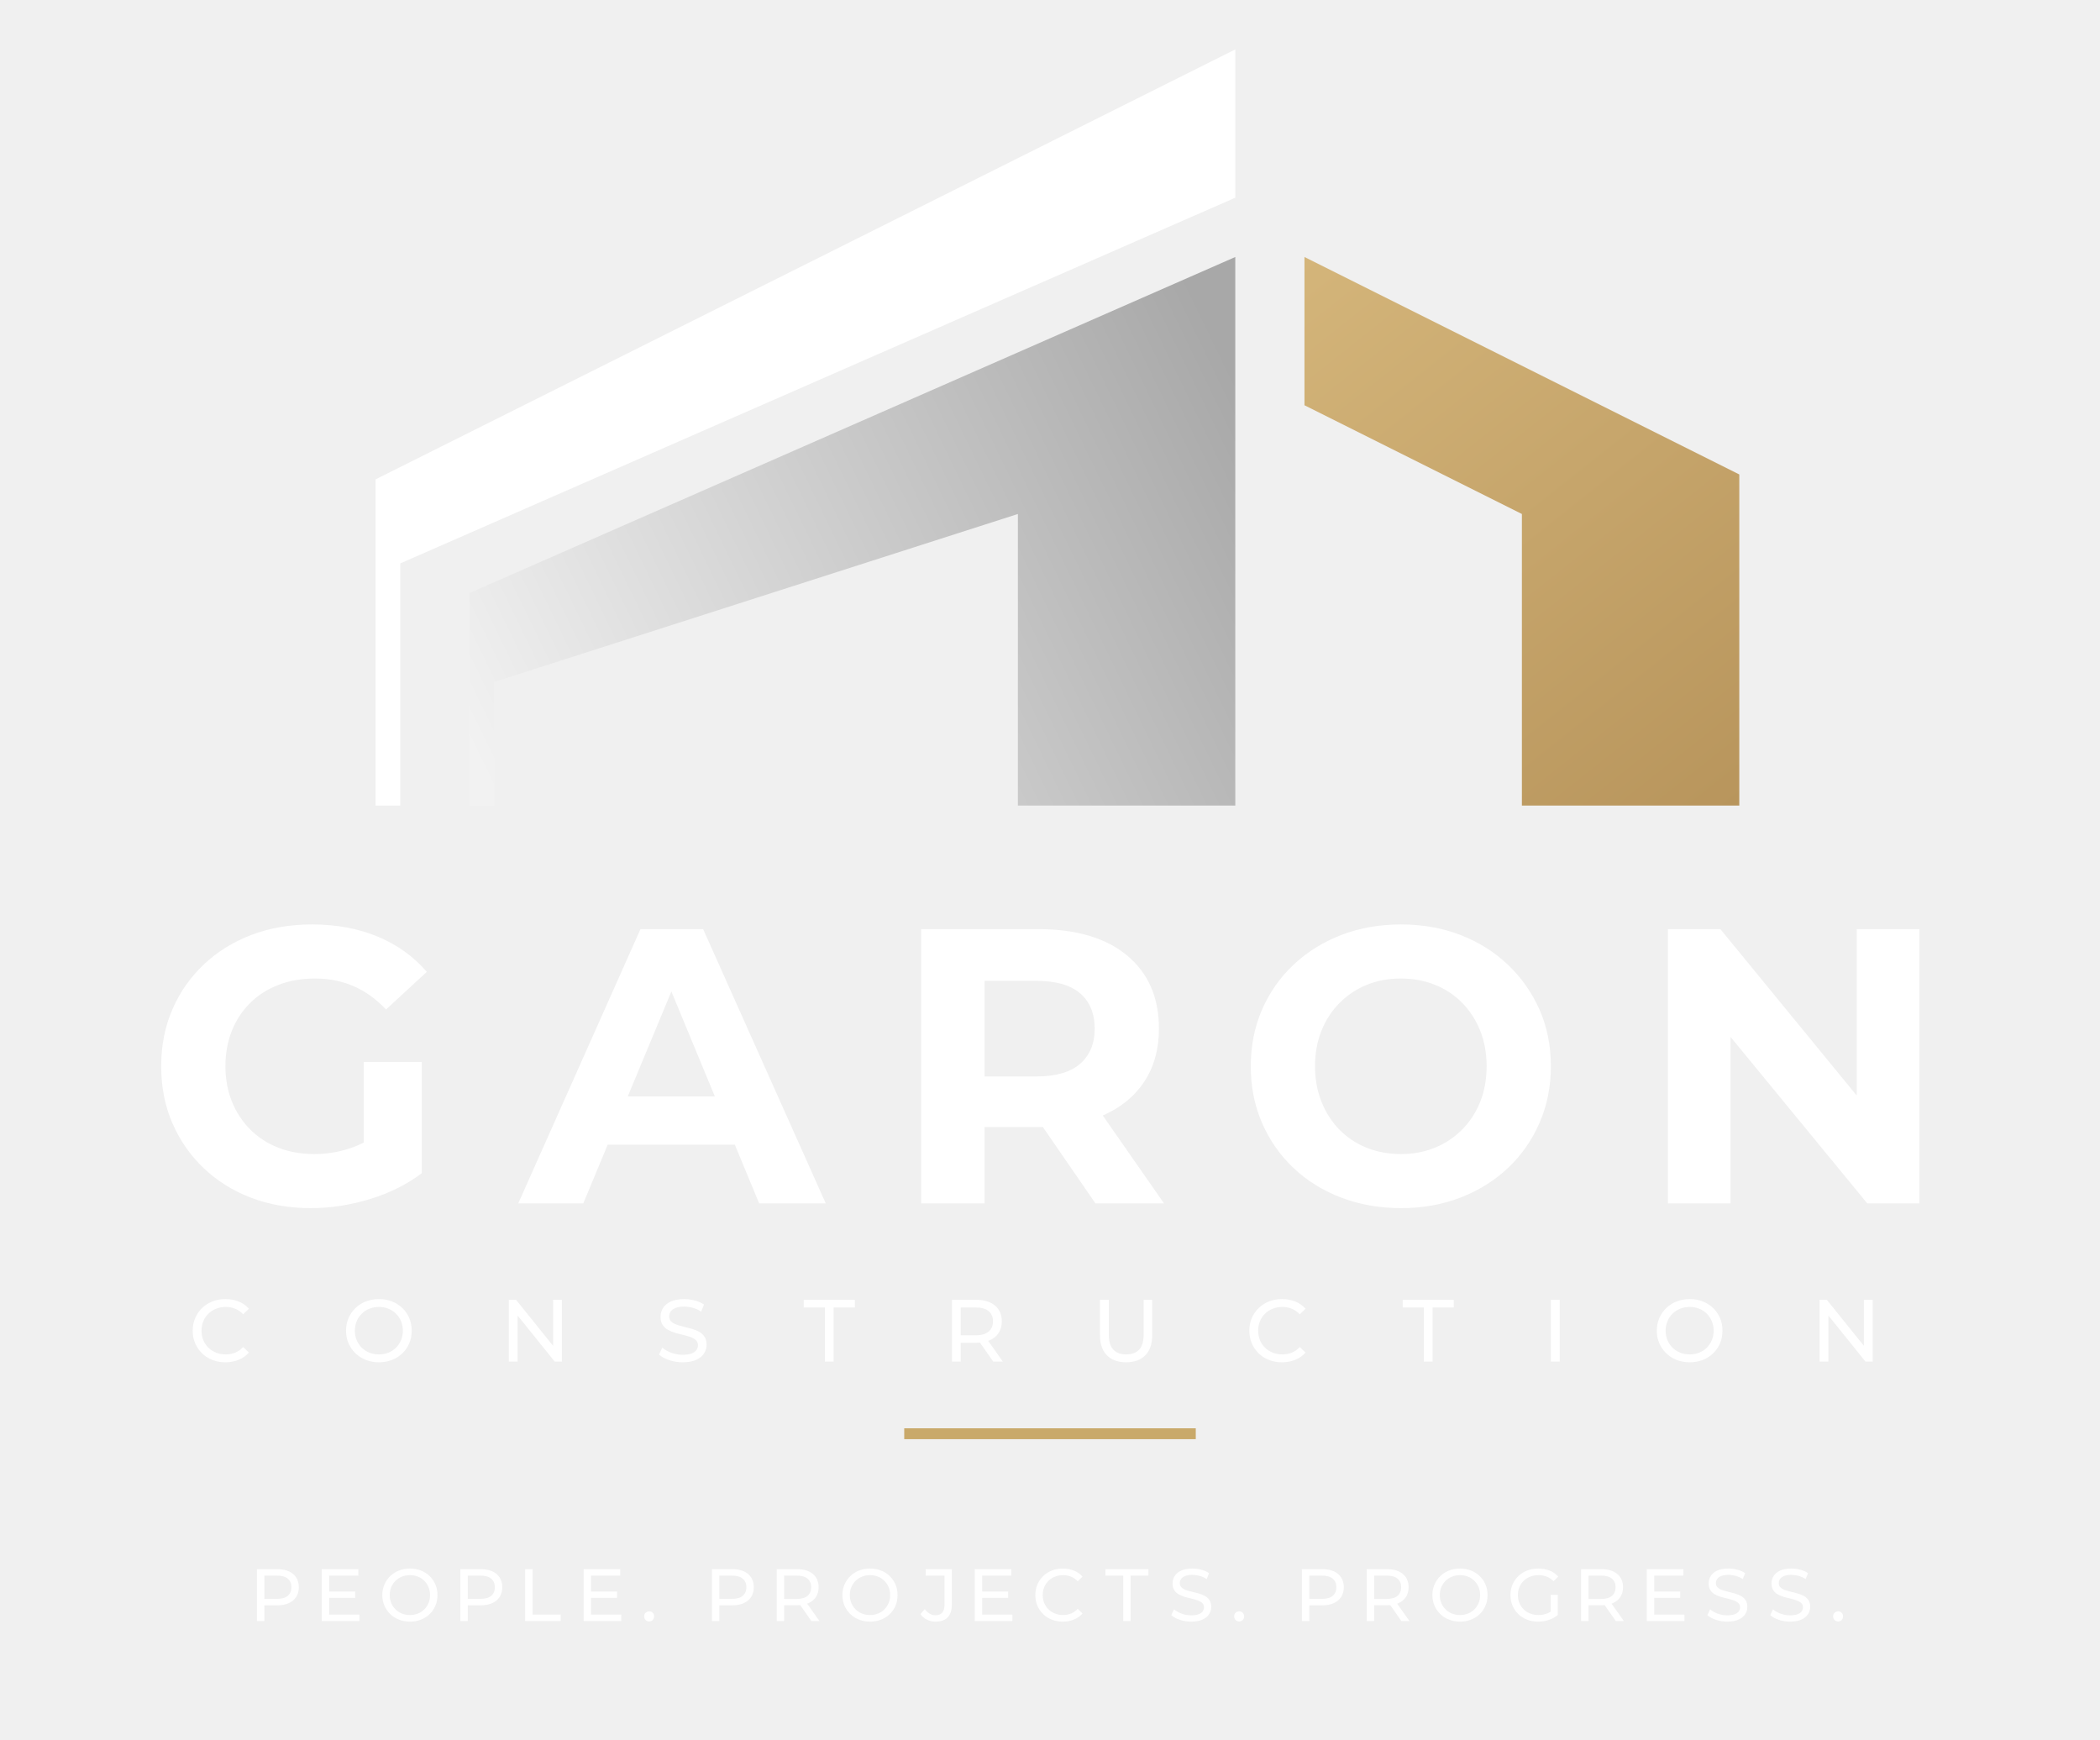
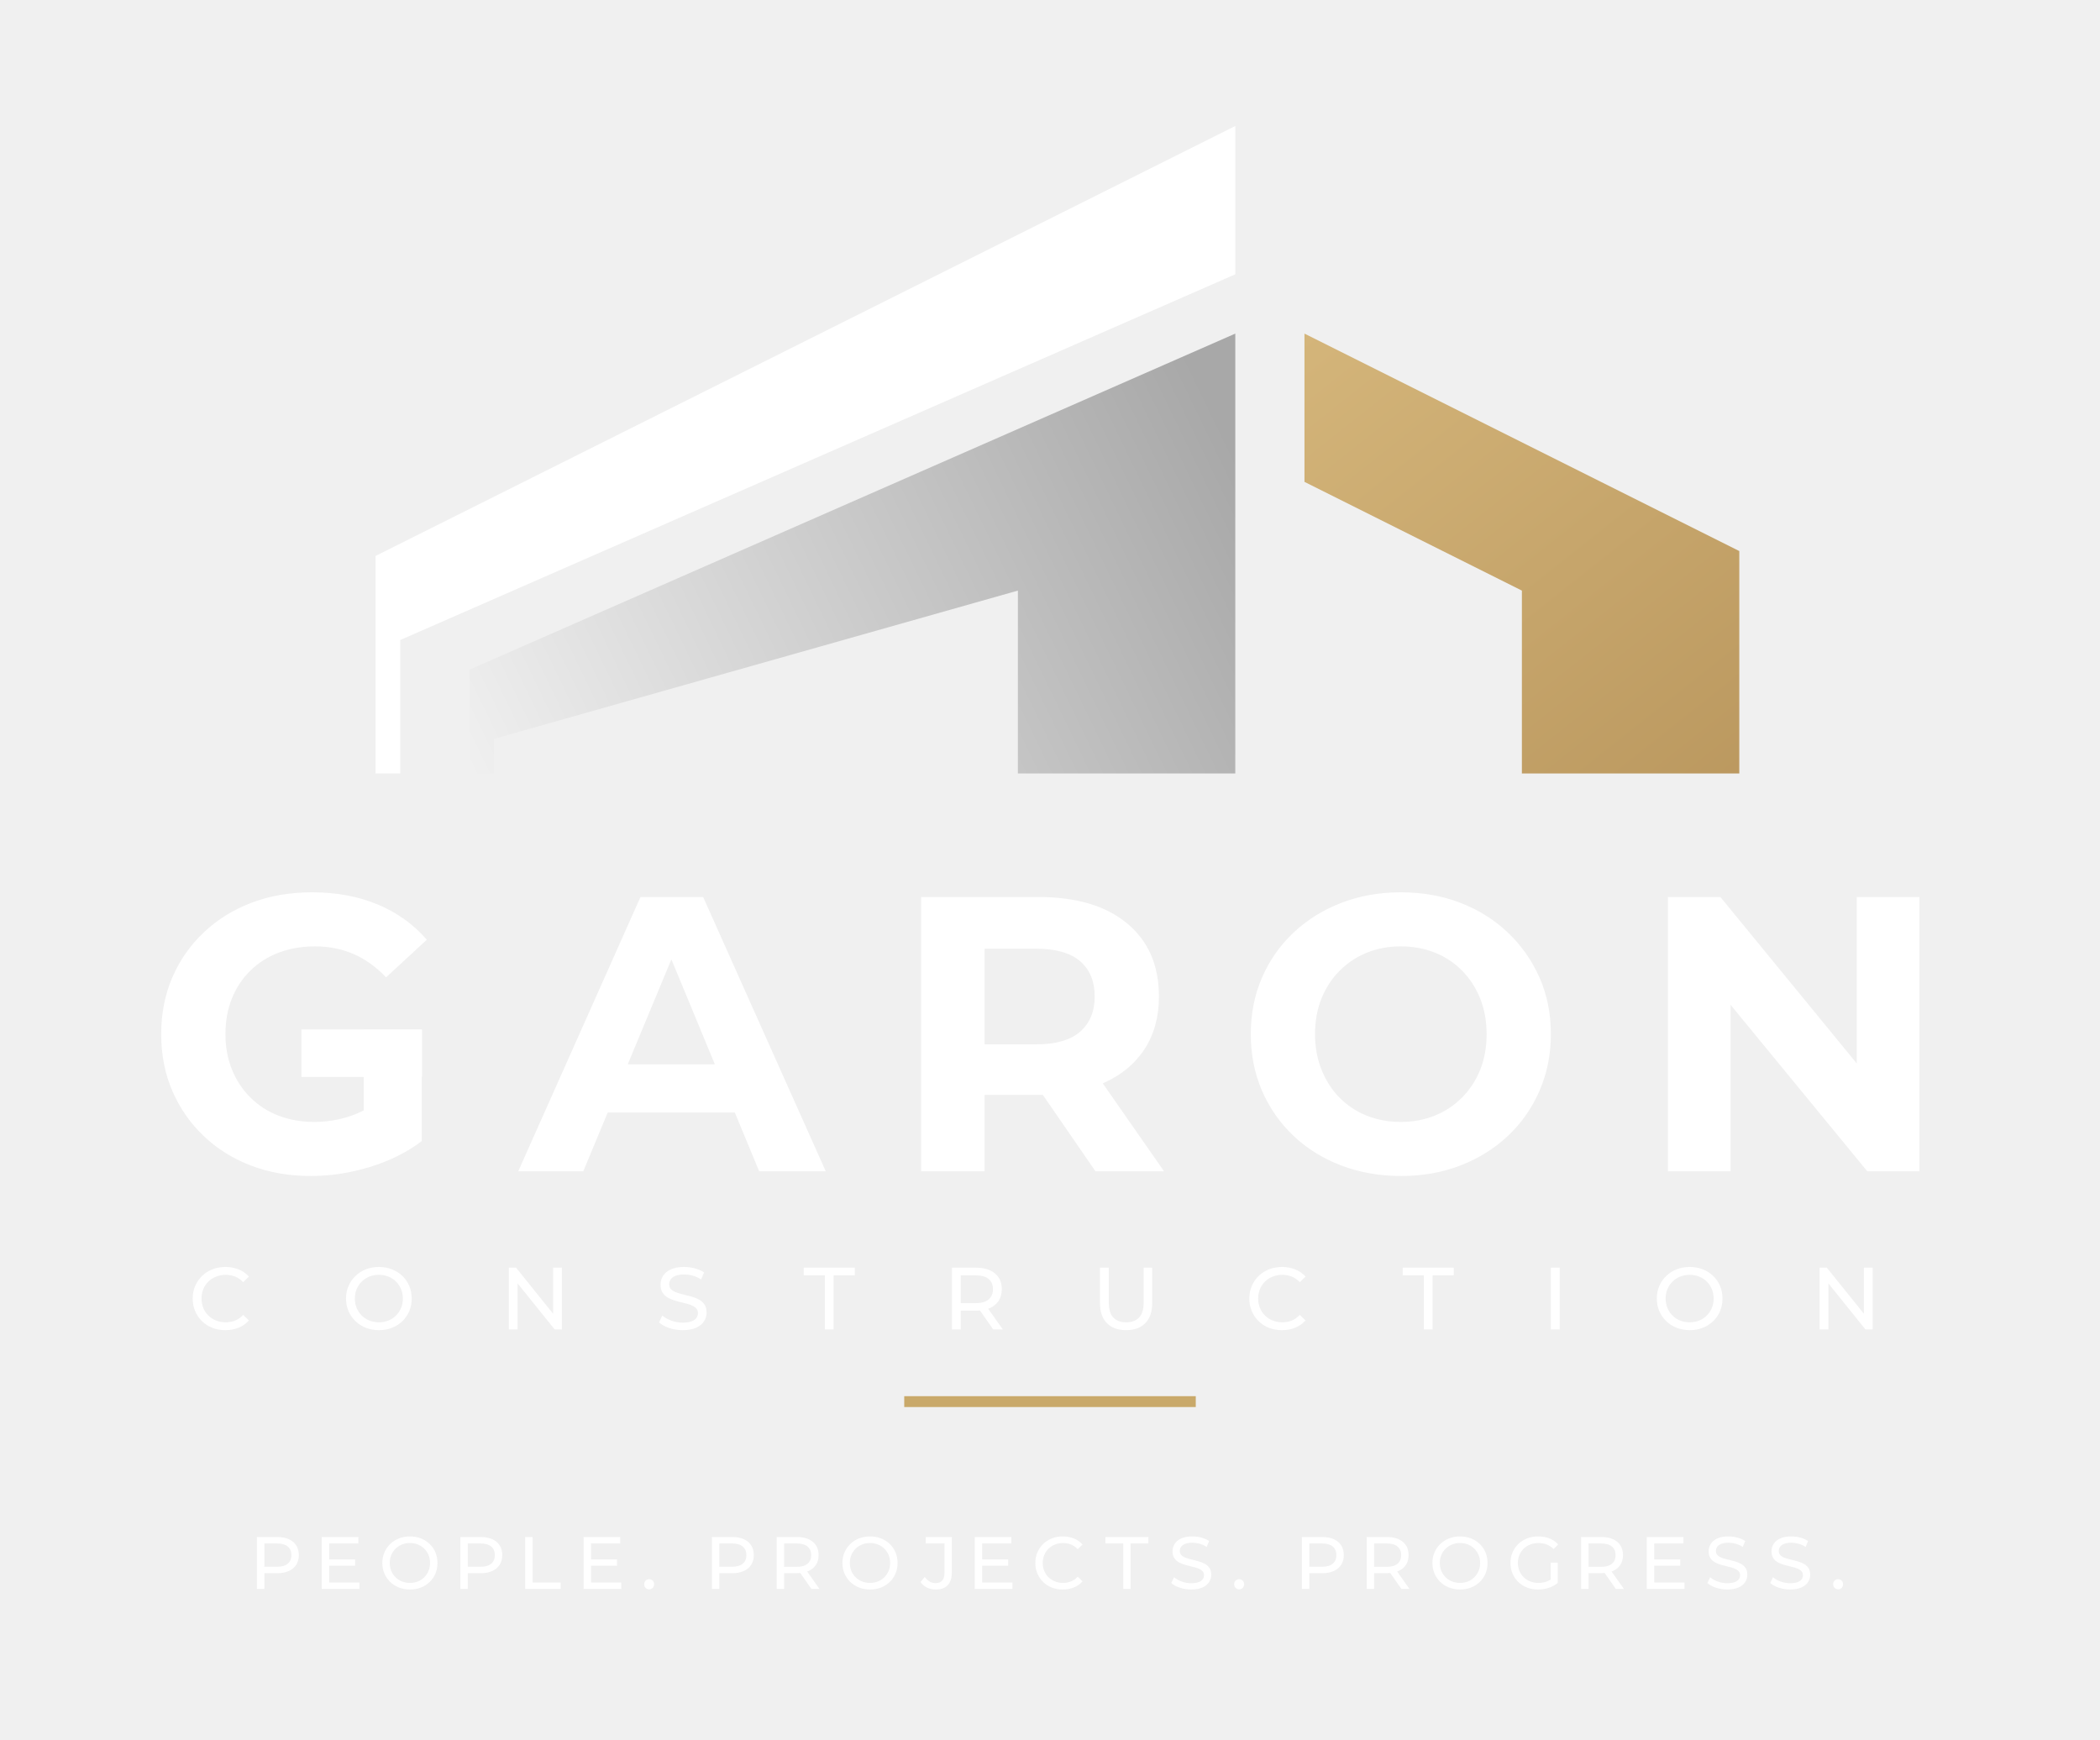
<svg xmlns="http://www.w3.org/2000/svg" viewBox="0 0 425 352" role="img" aria-label="GARON Construction">
  <defs>
    <linearGradient id="gmdark" x1="95" y1="165" x2="250" y2="90" gradientUnits="userSpaceOnUse">
      <stop offset="0" stop-color="#f2f2f2" />
      <stop offset="1" stop-color="#a8a8a8" />
    </linearGradient>
    <linearGradient id="ggdark" x1="264" y1="66" x2="352" y2="177" gradientUnits="userSpaceOnUse">
      <stop offset="0" stop-color="#d4b57a" />
      <stop offset="1" stop-color="#b8955c" />
    </linearGradient>
  </defs>
-   <g transform="translate(0,-14)">
-     <path fill="#ffffff" d="M250 24 L250 54 L81 128 L81 177 L76 177 L76 111 Z" />
-     <path fill="url(#gmdark)" d="M250 66 L250 177 L206 177 L206 118 L100 152 L100 177 L95 177 L95 134 Z" />
-     <path fill="url(#ggdark)" d="M264 66 L352 110 L352 177 L308 177 L308 118 L264 96 Z" />
+   <g transform="translate(0,1.5)">
+     <path fill="#ffffff" d="M250 24 L250 54 L81 128 L81 155 L76 155 L76 111 Z" />
+     <path fill="url(#gmdark)" d="M250 66 L250 155 L206 155 L206 118 L100 148 L100 155 L95 155 L95 134 Z" />
+     <path fill="url(#ggdark)" d="M264 66 L352 110 L352 155 L308 155 L308 118 L264 96 Z" />
+   </g>
+   <g transform="translate(0,-20.5)">
    <path fill="#ffffff" d="M62.909 258.451Q56.329 258.451 50.818 256.35Q45.308 254.249 41.225 250.364Q37.141 246.479 34.882 241.246Q32.622 236.014 32.622 229.75Q32.622 223.486 34.882 218.254Q37.141 213.021 41.264 209.136Q45.387 205.251 50.937 203.15Q56.487 201.049 63.147 201.049Q70.521 201.049 76.428 203.506Q82.334 205.964 86.378 210.642L78.132 218.254Q75.119 215.082 71.551 213.536Q67.984 211.99 63.781 211.99Q59.738 211.99 56.408 213.259Q53.078 214.527 50.66 216.906Q48.241 219.284 46.933 222.535Q45.625 225.786 45.625 229.75Q45.625 233.635 46.933 236.886Q48.241 240.136 50.66 242.555Q53.078 244.973 56.368 246.241Q59.659 247.51 63.623 247.51Q67.429 247.51 71.036 246.281Q74.644 245.052 78.053 242.119L85.347 251.395Q80.828 254.804 74.842 256.628Q68.856 258.451 62.909 258.451ZM85.347 251.395 73.613 249.73V228.878H85.347Z M104.88 257.5 129.618 202.0H142.303L167.12 257.5H153.641L133.344 208.501H138.418L118.042 257.5ZM117.249 245.607 120.658 235.855H149.201L152.69 245.607Z M186.421 257.5V202.0H210.128Q221.704 202.0 228.126 207.352Q234.548 212.704 234.548 222.139Q234.548 228.323 231.614 232.803Q228.681 237.282 223.289 239.661Q217.898 242.039 210.445 242.039H193.557L199.266 236.41V257.5ZM221.704 257.5 207.829 237.361H221.545L235.579 257.5ZM199.266 237.837 193.557 231.811H209.731Q215.678 231.811 218.611 229.235Q221.545 226.658 221.545 222.139Q221.545 217.54 218.611 215.003Q215.678 212.466 209.731 212.466H193.557L199.266 206.361Z M283.579 258.451Q276.999 258.451 271.409 256.311Q265.819 254.17 261.736 250.285Q257.653 246.4 255.393 241.167Q253.134 235.934 253.134 229.75Q253.134 223.566 255.393 218.333Q257.653 213.1 261.776 209.215Q265.899 205.33 271.449 203.189Q276.999 201.049 283.5 201.049Q290.081 201.049 295.591 203.189Q301.101 205.33 305.185 209.215Q309.268 213.1 311.567 218.293Q313.866 223.486 313.866 229.75Q313.866 235.934 311.567 241.207Q309.268 246.479 305.185 250.325Q301.101 254.17 295.591 256.311Q290.081 258.451 283.579 258.451ZM283.5 247.51Q287.226 247.51 290.358 246.241Q293.49 244.973 295.869 242.594Q298.247 240.216 299.555 236.965Q300.864 233.714 300.864 229.75Q300.864 225.786 299.555 222.535Q298.247 219.284 295.908 216.906Q293.569 214.527 290.398 213.259Q287.226 211.99 283.5 211.99Q279.774 211.99 276.642 213.259Q273.51 214.527 271.131 216.906Q268.753 219.284 267.445 222.535Q266.136 225.786 266.136 229.75Q266.136 233.635 267.445 236.925Q268.753 240.216 271.092 242.594Q273.431 244.973 276.602 246.241Q279.774 247.51 283.5 247.51Z M337.549 257.5V202.0H348.174L380.919 241.96H375.765V202.0H388.451V257.5H377.906L345.081 217.54H350.235V257.5Z" />
+     <rect x="61" y="228.8" width="24.4" height="9.6" fill="#ffffff" />
    <path fill="#ffffff" d="M45.607 289.643Q44.179 289.643 42.973 289.17Q41.768 288.696 40.884 287.83Q40.0 286.964 39.5 285.804Q39.0 284.643 39.0 283.25Q39.0 281.857 39.5 280.696Q40.0 279.536 40.893 278.67Q41.786 277.804 42.991 277.33Q44.196 276.857 45.625 276.857Q47.071 276.857 48.295 277.348Q49.518 277.839 50.375 278.804L49.214 279.929Q48.5 279.179 47.607 278.812Q46.714 278.446 45.696 278.446Q44.643 278.446 43.741 278.804Q42.839 279.161 42.179 279.804Q41.518 280.446 41.152 281.33Q40.786 282.214 40.786 283.25Q40.786 284.286 41.152 285.17Q41.518 286.054 42.179 286.696Q42.839 287.339 43.741 287.696Q44.643 288.054 45.696 288.054Q46.714 288.054 47.607 287.688Q48.5 287.321 49.214 286.554L50.375 287.679Q49.518 288.643 48.295 289.143Q47.071 289.643 45.607 289.643Z M76.692 289.643Q75.263 289.643 74.04 289.161Q72.817 288.679 71.924 287.812Q71.031 286.946 70.531 285.786Q70.031 284.625 70.031 283.25Q70.031 281.875 70.531 280.714Q71.031 279.554 71.924 278.688Q72.817 277.821 74.031 277.339Q75.245 276.857 76.692 276.857Q78.12 276.857 79.325 277.33Q80.531 277.804 81.433 278.67Q82.334 279.536 82.825 280.696Q83.317 281.857 83.317 283.25Q83.317 284.643 82.825 285.804Q82.334 286.964 81.433 287.83Q80.531 288.696 79.325 289.17Q78.12 289.643 76.692 289.643ZM76.692 288.054Q77.727 288.054 78.611 287.696Q79.495 287.339 80.147 286.688Q80.799 286.036 81.165 285.161Q81.531 284.286 81.531 283.25Q81.531 282.214 81.165 281.339Q80.799 280.464 80.147 279.812Q79.495 279.161 78.611 278.804Q77.727 278.446 76.692 278.446Q75.638 278.446 74.754 278.804Q73.87 279.161 73.209 279.812Q72.549 280.464 72.183 281.339Q71.817 282.214 71.817 283.25Q71.817 284.286 72.183 285.161Q72.549 286.036 73.209 286.688Q73.87 287.339 74.754 287.696Q75.638 288.054 76.692 288.054Z M102.972 289.5V277.0H104.437L112.705 287.268H111.937V277.0H113.722V289.5H112.258L103.99 279.232H104.758V289.5Z M138.164 289.643Q136.735 289.643 135.432 289.205Q134.128 288.768 133.378 288.071L134.039 286.679Q134.753 287.304 135.86 287.714Q136.968 288.125 138.164 288.125Q139.253 288.125 139.932 287.875Q140.61 287.625 140.932 287.188Q141.253 286.75 141.253 286.196Q141.253 285.554 140.834 285.161Q140.414 284.768 139.744 284.527Q139.075 284.286 138.271 284.107Q137.468 283.929 136.655 283.688Q135.843 283.446 135.173 283.071Q134.503 282.696 134.093 282.062Q133.682 281.429 133.682 280.429Q133.682 279.464 134.191 278.652Q134.7 277.839 135.762 277.348Q136.825 276.857 138.468 276.857Q139.557 276.857 140.628 277.143Q141.7 277.429 142.485 277.964L141.896 279.393Q141.093 278.857 140.2 278.616Q139.307 278.375 138.468 278.375Q137.414 278.375 136.735 278.643Q136.057 278.911 135.744 279.357Q135.432 279.804 135.432 280.357Q135.432 281.018 135.851 281.411Q136.271 281.804 136.941 282.036Q137.61 282.268 138.414 282.455Q139.218 282.643 140.03 282.875Q140.843 283.107 141.512 283.482Q142.182 283.857 142.593 284.482Q143.003 285.107 143.003 286.089Q143.003 287.036 142.485 287.848Q141.968 288.661 140.887 289.152Q139.807 289.643 138.164 289.643Z M166.945 289.5V278.554H162.659V277.0H172.998V278.554H168.713V289.5Z M192.654 289.5V277.0H197.529Q199.958 277.0 201.351 278.152Q202.744 279.304 202.744 281.357Q202.744 282.714 202.119 283.688Q201.494 284.661 200.333 285.179Q199.172 285.696 197.529 285.696H193.636L194.44 284.875V289.5ZM201.011 289.5 197.833 284.964H199.744L202.958 289.5ZM194.44 285.054 193.636 284.179H197.476Q199.19 284.179 200.074 283.438Q200.958 282.696 200.958 281.357Q200.958 280.018 200.074 279.286Q199.19 278.554 197.476 278.554H193.636L194.44 277.661Z M227.899 289.643Q225.435 289.643 224.024 288.232Q222.614 286.821 222.614 284.107V277.0H224.399V284.036Q224.399 286.125 225.319 287.089Q226.239 288.054 227.917 288.054Q229.614 288.054 230.533 287.089Q231.453 286.125 231.453 284.036V277.0H233.185V284.107Q233.185 286.821 231.783 288.232Q230.381 289.643 227.899 289.643Z M259.448 289.643Q258.019 289.643 256.814 289.17Q255.609 288.696 254.725 287.83Q253.841 286.964 253.341 285.804Q252.841 284.643 252.841 283.25Q252.841 281.857 253.341 280.696Q253.841 279.536 254.734 278.67Q255.627 277.804 256.832 277.33Q258.037 276.857 259.466 276.857Q260.912 276.857 262.136 277.348Q263.359 277.839 264.216 278.804L263.055 279.929Q262.341 279.179 261.448 278.812Q260.555 278.446 259.537 278.446Q258.484 278.446 257.582 278.804Q256.68 279.161 256.019 279.804Q255.359 280.446 254.993 281.33Q254.627 282.214 254.627 283.25Q254.627 284.286 254.993 285.17Q255.359 286.054 256.019 286.696Q256.68 287.339 257.582 287.696Q258.484 288.054 259.537 288.054Q260.555 288.054 261.448 287.688Q262.341 287.321 263.055 286.554L264.216 287.679Q263.359 288.643 262.136 289.143Q260.912 289.643 259.448 289.643Z M288.157 289.5V278.554H283.872V277.0H294.211V278.554H289.925V289.5Z M313.867 289.5V277.0H315.653V289.5Z M341.969 289.643Q340.541 289.643 339.317 289.161Q338.094 288.679 337.201 287.812Q336.308 286.946 335.808 285.786Q335.308 284.625 335.308 283.25Q335.308 281.875 335.808 280.714Q336.308 279.554 337.201 278.688Q338.094 277.821 339.308 277.339Q340.523 276.857 341.969 276.857Q343.398 276.857 344.603 277.33Q345.808 277.804 346.71 278.67Q347.612 279.536 348.103 280.696Q348.594 281.857 348.594 283.25Q348.594 284.643 348.103 285.804Q347.612 286.964 346.71 287.83Q345.808 288.696 344.603 289.17Q343.398 289.643 341.969 289.643ZM341.969 288.054Q343.005 288.054 343.889 287.696Q344.773 287.339 345.425 286.688Q346.076 286.036 346.442 285.161Q346.808 284.286 346.808 283.25Q346.808 282.214 346.442 281.339Q346.076 280.464 345.425 279.812Q344.773 279.161 343.889 278.804Q343.005 278.446 341.969 278.446Q340.916 278.446 340.032 278.804Q339.148 279.161 338.487 279.812Q337.826 280.464 337.46 281.339Q337.094 282.214 337.094 283.25Q337.094 284.286 337.46 285.161Q337.826 286.036 338.487 286.688Q339.148 287.339 340.032 287.696Q340.916 288.054 341.969 288.054Z M368.25 289.5V277.0H369.714L377.982 287.268H377.214V277.0H379.0V289.5H377.536L369.268 279.232H370.036V289.5Z" />
    <rect x="183" y="303" width="59" height="2.2" fill="#c9a96a" />
    <path fill="#ffffff" d="M52.0 342.0V331.5H56.095Q57.475 331.5 58.45 331.935Q59.425 332.37 59.95 333.195Q60.475 334.02 60.475 335.16Q60.475 336.3 59.95 337.118Q59.425 337.935 58.45 338.377Q57.475 338.82 56.095 338.82H52.825L53.5 338.115V342.0ZM53.5 338.265 52.825 337.515H56.05Q57.49 337.515 58.232 336.9Q58.975 336.285 58.975 335.16Q58.975 334.035 58.232 333.42Q57.49 332.805 56.05 332.805H52.825L53.5 332.055Z M65.114 342.0V331.5H72.524V332.805H66.614V340.695H72.734V342.0ZM66.479 337.305V336.03H71.879V337.305Z M82.968 342.12Q81.768 342.12 80.741 341.715Q79.713 341.31 78.963 340.582Q78.213 339.855 77.793 338.88Q77.373 337.905 77.373 336.75Q77.373 335.595 77.793 334.62Q78.213 333.645 78.963 332.918Q79.713 332.19 80.733 331.785Q81.753 331.38 82.968 331.38Q84.168 331.38 85.181 331.778Q86.193 332.175 86.951 332.903Q87.708 333.63 88.121 334.605Q88.533 335.58 88.533 336.75Q88.533 337.92 88.121 338.895Q87.708 339.87 86.951 340.597Q86.193 341.325 85.181 341.722Q84.168 342.12 82.968 342.12ZM82.968 340.785Q83.838 340.785 84.581 340.485Q85.323 340.185 85.871 339.637Q86.418 339.09 86.726 338.355Q87.033 337.62 87.033 336.75Q87.033 335.88 86.726 335.145Q86.418 334.41 85.871 333.863Q85.323 333.315 84.581 333.015Q83.838 332.715 82.968 332.715Q82.083 332.715 81.341 333.015Q80.598 333.315 80.043 333.863Q79.488 334.41 79.181 335.145Q78.873 335.88 78.873 336.75Q78.873 337.62 79.181 338.355Q79.488 339.09 80.043 339.637Q80.598 340.185 81.341 340.485Q82.083 340.785 82.968 340.785Z M93.172 342.0V331.5H97.267Q98.647 331.5 99.622 331.935Q100.597 332.37 101.122 333.195Q101.647 334.02 101.647 335.16Q101.647 336.3 101.122 337.118Q100.597 337.935 99.622 338.377Q98.647 338.82 97.267 338.82H93.997L94.672 338.115V342.0ZM94.672 338.265 93.997 337.515H97.222Q98.662 337.515 99.405 336.9Q100.147 336.285 100.147 335.16Q100.147 334.035 99.405 333.42Q98.662 332.805 97.222 332.805H93.997L94.672 332.055Z M106.287 342.0V331.5H107.787V340.695H113.472V342.0Z M118.111 342.0V331.5H125.521V332.805H119.611V340.695H125.731V342.0ZM119.476 337.305V336.03H124.876V337.305Z M131.39 342.09Q130.97 342.09 130.67 341.798Q130.37 341.505 130.37 341.055Q130.37 340.605 130.67 340.32Q130.97 340.035 131.39 340.035Q131.795 340.035 132.087 340.32Q132.38 340.605 132.38 341.055Q132.38 341.505 132.087 341.798Q131.795 342.09 131.39 342.09Z  M144.079 342.0V331.5H148.174Q149.554 331.5 150.529 331.935Q151.504 332.37 152.029 333.195Q152.554 334.02 152.554 335.16Q152.554 336.3 152.029 337.118Q151.504 337.935 150.529 338.377Q149.554 338.82 148.174 338.82H144.904L145.579 338.115V342.0ZM145.579 338.265 144.904 337.515H148.129Q149.569 337.515 150.312 336.9Q151.054 336.285 151.054 335.16Q151.054 334.035 150.312 333.42Q149.569 332.805 148.129 332.805H144.904L145.579 332.055Z M157.193 342.0V331.5H161.288Q163.328 331.5 164.498 332.467Q165.668 333.435 165.668 335.16Q165.668 336.3 165.143 337.118Q164.618 337.935 163.643 338.37Q162.668 338.805 161.288 338.805H158.018L158.693 338.115V342.0ZM164.213 342.0 161.543 338.19H163.148L165.848 342.0ZM158.693 338.265 158.018 337.53H161.243Q162.683 337.53 163.426 336.908Q164.168 336.285 164.168 335.16Q164.168 334.035 163.426 333.42Q162.683 332.805 161.243 332.805H158.018L158.693 332.055Z M176.083 342.12Q174.883 342.12 173.855 341.715Q172.828 341.31 172.078 340.582Q171.328 339.855 170.908 338.88Q170.488 337.905 170.488 336.75Q170.488 335.595 170.908 334.62Q171.328 333.645 172.078 332.918Q172.828 332.19 173.848 331.785Q174.868 331.38 176.083 331.38Q177.283 331.38 178.295 331.778Q179.308 332.175 180.065 332.903Q180.823 333.63 181.235 334.605Q181.648 335.58 181.648 336.75Q181.648 337.92 181.235 338.895Q180.823 339.87 180.065 340.597Q179.308 341.325 178.295 341.722Q177.283 342.12 176.083 342.12ZM176.083 340.785Q176.953 340.785 177.695 340.485Q178.438 340.185 178.985 339.637Q179.533 339.09 179.84 338.355Q180.148 337.62 180.148 336.75Q180.148 335.88 179.84 335.145Q179.533 334.41 178.985 333.863Q178.438 333.315 177.695 333.015Q176.953 332.715 176.083 332.715Q175.198 332.715 174.455 333.015Q173.713 333.315 173.158 333.863Q172.603 334.41 172.295 335.145Q171.988 335.88 171.988 336.75Q171.988 337.62 172.295 338.355Q172.603 339.09 173.158 339.637Q173.713 340.185 174.455 340.485Q175.198 340.785 176.083 340.785Z M189.347 342.12Q188.417 342.12 187.607 341.73Q186.797 341.34 186.287 340.605L187.157 339.585Q187.592 340.185 188.139 340.507Q188.687 340.83 189.347 340.83Q191.147 340.83 191.147 338.7V332.805H187.352V331.5H192.632V338.625Q192.632 340.38 191.799 341.25Q190.967 342.12 189.347 342.12Z M197.271 342.0V331.5H204.681V332.805H198.771V340.695H204.891V342.0ZM198.636 337.305V336.03H204.036V337.305Z M215.08 342.12Q213.88 342.12 212.867 341.722Q211.855 341.325 211.112 340.597Q210.37 339.87 209.95 338.895Q209.53 337.92 209.53 336.75Q209.53 335.58 209.95 334.605Q210.37 333.63 211.12 332.903Q211.87 332.175 212.882 331.778Q213.895 331.38 215.095 331.38Q216.31 331.38 217.337 331.793Q218.365 332.205 219.085 333.015L218.11 333.96Q217.51 333.33 216.76 333.022Q216.01 332.715 215.155 332.715Q214.27 332.715 213.512 333.015Q212.755 333.315 212.2 333.855Q211.645 334.395 211.337 335.137Q211.03 335.88 211.03 336.75Q211.03 337.62 211.337 338.363Q211.645 339.105 212.2 339.645Q212.755 340.185 213.512 340.485Q214.27 340.785 215.155 340.785Q216.01 340.785 216.76 340.478Q217.51 340.17 218.11 339.525L219.085 340.47Q218.365 341.28 217.337 341.7Q216.31 342.12 215.08 342.12Z M227.324 342.0V332.805H223.724V331.5H232.409V332.805H228.809V342.0Z M241.068 342.12Q239.868 342.12 238.773 341.752Q237.678 341.385 237.048 340.8L237.603 339.63Q238.203 340.155 239.133 340.5Q240.063 340.845 241.068 340.845Q241.983 340.845 242.553 340.635Q243.123 340.425 243.393 340.058Q243.663 339.69 243.663 339.225Q243.663 338.685 243.311 338.355Q242.958 338.025 242.396 337.822Q241.833 337.62 241.158 337.47Q240.483 337.32 239.801 337.118Q239.118 336.915 238.556 336.6Q237.993 336.285 237.648 335.753Q237.303 335.22 237.303 334.38Q237.303 333.57 237.731 332.887Q238.158 332.205 239.051 331.793Q239.943 331.38 241.323 331.38Q242.238 331.38 243.138 331.62Q244.038 331.86 244.698 332.31L244.203 333.51Q243.528 333.06 242.778 332.857Q242.028 332.655 241.323 332.655Q240.438 332.655 239.868 332.88Q239.298 333.105 239.036 333.48Q238.773 333.855 238.773 334.32Q238.773 334.875 239.126 335.205Q239.478 335.535 240.041 335.73Q240.603 335.925 241.278 336.082Q241.953 336.24 242.636 336.435Q243.318 336.63 243.881 336.945Q244.443 337.26 244.788 337.785Q245.133 338.31 245.133 339.135Q245.133 339.93 244.698 340.613Q244.263 341.295 243.356 341.707Q242.448 342.12 241.068 342.12Z M250.792 342.09Q250.372 342.09 250.072 341.798Q249.772 341.505 249.772 341.055Q249.772 340.605 250.072 340.32Q250.372 340.035 250.792 340.035Q251.197 340.035 251.49 340.32Q251.782 340.605 251.782 341.055Q251.782 341.505 251.49 341.798Q251.197 342.09 250.792 342.09Z  M263.482 342.0V331.5H267.577Q268.957 331.5 269.932 331.935Q270.907 332.37 271.432 333.195Q271.957 334.02 271.957 335.16Q271.957 336.3 271.432 337.118Q270.907 337.935 269.932 338.377Q268.957 338.82 267.577 338.82H264.307L264.982 338.115V342.0ZM264.982 338.265 264.307 337.515H267.532Q268.972 337.515 269.714 336.9Q270.457 336.285 270.457 335.16Q270.457 334.035 269.714 333.42Q268.972 332.805 267.532 332.805H264.307L264.982 332.055Z M276.596 342.0V331.5H280.691Q282.731 331.5 283.901 332.467Q285.071 333.435 285.071 335.16Q285.071 336.3 284.546 337.118Q284.021 337.935 283.046 338.37Q282.071 338.805 280.691 338.805H277.421L278.096 338.115V342.0ZM283.616 342.0 280.946 338.19H282.551L285.251 342.0ZM278.096 338.265 277.421 337.53H280.646Q282.086 337.53 282.828 336.908Q283.571 336.285 283.571 335.16Q283.571 334.035 282.828 333.42Q282.086 332.805 280.646 332.805H277.421L278.096 332.055Z M295.485 342.12Q294.285 342.12 293.258 341.715Q292.23 341.31 291.48 340.582Q290.73 339.855 290.31 338.88Q289.89 337.905 289.89 336.75Q289.89 335.595 290.31 334.62Q290.73 333.645 291.48 332.918Q292.23 332.19 293.25 331.785Q294.27 331.38 295.485 331.38Q296.685 331.38 297.698 331.778Q298.71 332.175 299.468 332.903Q300.225 333.63 300.638 334.605Q301.05 335.58 301.05 336.75Q301.05 337.92 300.638 338.895Q300.225 339.87 299.468 340.597Q298.71 341.325 297.698 341.722Q296.685 342.12 295.485 342.12ZM295.485 340.785Q296.355 340.785 297.098 340.485Q297.84 340.185 298.388 339.637Q298.935 339.09 299.243 338.355Q299.55 337.62 299.55 336.75Q299.55 335.88 299.243 335.145Q298.935 334.41 298.388 333.863Q297.84 333.315 297.098 333.015Q296.355 332.715 295.485 332.715Q294.6 332.715 293.858 333.015Q293.115 333.315 292.56 333.863Q292.005 334.41 291.698 335.145Q291.39 335.88 291.39 336.75Q291.39 337.62 291.698 338.355Q292.005 339.09 292.56 339.637Q293.115 340.185 293.858 340.485Q294.6 340.785 295.485 340.785Z M311.284 342.12Q310.069 342.12 309.049 341.722Q308.029 341.325 307.279 340.597Q306.529 339.87 306.109 338.895Q305.689 337.92 305.689 336.75Q305.689 335.58 306.109 334.605Q306.529 333.63 307.287 332.903Q308.044 332.175 309.064 331.778Q310.084 331.38 311.314 331.38Q312.559 331.38 313.594 331.785Q314.629 332.19 315.349 333.0L314.419 333.93Q313.774 333.3 313.017 333.007Q312.259 332.715 311.374 332.715Q310.474 332.715 309.702 333.015Q308.929 333.315 308.367 333.855Q307.804 334.395 307.497 335.137Q307.189 335.88 307.189 336.75Q307.189 337.605 307.497 338.347Q307.804 339.09 308.367 339.637Q308.929 340.185 309.694 340.485Q310.459 340.785 311.359 340.785Q312.199 340.785 312.972 340.523Q313.744 340.26 314.404 339.645L315.259 340.785Q314.479 341.445 313.437 341.783Q312.394 342.12 311.284 342.12ZM315.259 340.785 313.819 340.59V336.69H315.259Z M319.988 342.0V331.5H324.083Q326.123 331.5 327.293 332.467Q328.463 333.435 328.463 335.16Q328.463 336.3 327.938 337.118Q327.413 337.935 326.438 338.37Q325.463 338.805 324.083 338.805H320.813L321.488 338.115V342.0ZM327.008 342.0 324.338 338.19H325.943L328.643 342.0ZM321.488 338.265 320.813 337.53H324.038Q325.478 337.53 326.221 336.908Q326.963 336.285 326.963 335.16Q326.963 334.035 326.221 333.42Q325.478 332.805 324.038 332.805H320.813L321.488 332.055Z M333.283 342.0V331.5H340.693V332.805H334.783V340.695H340.903V342.0ZM334.648 337.305V336.03H340.048V337.305Z M349.562 342.12Q348.362 342.12 347.267 341.752Q346.172 341.385 345.542 340.8L346.097 339.63Q346.697 340.155 347.627 340.5Q348.557 340.845 349.562 340.845Q350.477 340.845 351.047 340.635Q351.617 340.425 351.887 340.058Q352.157 339.69 352.157 339.225Q352.157 338.685 351.804 338.355Q351.452 338.025 350.889 337.822Q350.327 337.62 349.652 337.47Q348.977 337.32 348.294 337.118Q347.612 336.915 347.049 336.6Q346.487 336.285 346.142 335.753Q345.797 335.22 345.797 334.38Q345.797 333.57 346.224 332.887Q346.652 332.205 347.544 331.793Q348.437 331.38 349.817 331.38Q350.732 331.38 351.632 331.62Q352.532 331.86 353.192 332.31L352.697 333.51Q352.022 333.06 351.272 332.857Q350.522 332.655 349.817 332.655Q348.932 332.655 348.362 332.88Q347.792 333.105 347.529 333.48Q347.267 333.855 347.267 334.32Q347.267 334.875 347.619 335.205Q347.972 335.535 348.534 335.73Q349.097 335.925 349.772 336.082Q350.447 336.24 351.129 336.435Q351.812 336.63 352.374 336.945Q352.937 337.26 353.282 337.785Q353.627 338.31 353.627 339.135Q353.627 339.93 353.192 340.613Q352.757 341.295 351.849 341.707Q350.942 342.12 349.562 342.12Z M362.286 342.12Q361.086 342.12 359.991 341.752Q358.896 341.385 358.266 340.8L358.821 339.63Q359.421 340.155 360.351 340.5Q361.281 340.845 362.286 340.845Q363.201 340.845 363.771 340.635Q364.341 340.425 364.611 340.058Q364.881 339.69 364.881 339.225Q364.881 338.685 364.528 338.355Q364.176 338.025 363.613 337.822Q363.051 337.62 362.376 337.47Q361.701 337.32 361.018 337.118Q360.336 336.915 359.773 336.6Q359.211 336.285 358.866 335.753Q358.521 335.22 358.521 334.38Q358.521 333.57 358.948 332.887Q359.376 332.205 360.268 331.793Q361.161 331.38 362.541 331.38Q363.456 331.38 364.356 331.62Q365.256 331.86 365.916 332.31L365.421 333.51Q364.746 333.06 363.996 332.857Q363.246 332.655 362.541 332.655Q361.656 332.655 361.086 332.88Q360.516 333.105 360.253 333.48Q359.991 333.855 359.991 334.32Q359.991 334.875 360.343 335.205Q360.696 335.535 361.258 335.73Q361.821 335.925 362.496 336.082Q363.171 336.24 363.853 336.435Q364.536 336.63 365.098 336.945Q365.661 337.26 366.006 337.785Q366.351 338.31 366.351 339.135Q366.351 339.93 365.916 340.613Q365.481 341.295 364.573 341.707Q363.666 342.12 362.286 342.12Z M372.01 342.09Q371.59 342.09 371.29 341.798Q370.99 341.505 370.99 341.055Q370.99 340.605 371.29 340.32Q371.59 340.035 372.01 340.035Q372.415 340.035 372.707 340.32Q373.0 340.605 373.0 341.055Q373.0 341.505 372.707 341.798Q372.415 342.09 372.01 342.09Z" />
  </g>
</svg>
